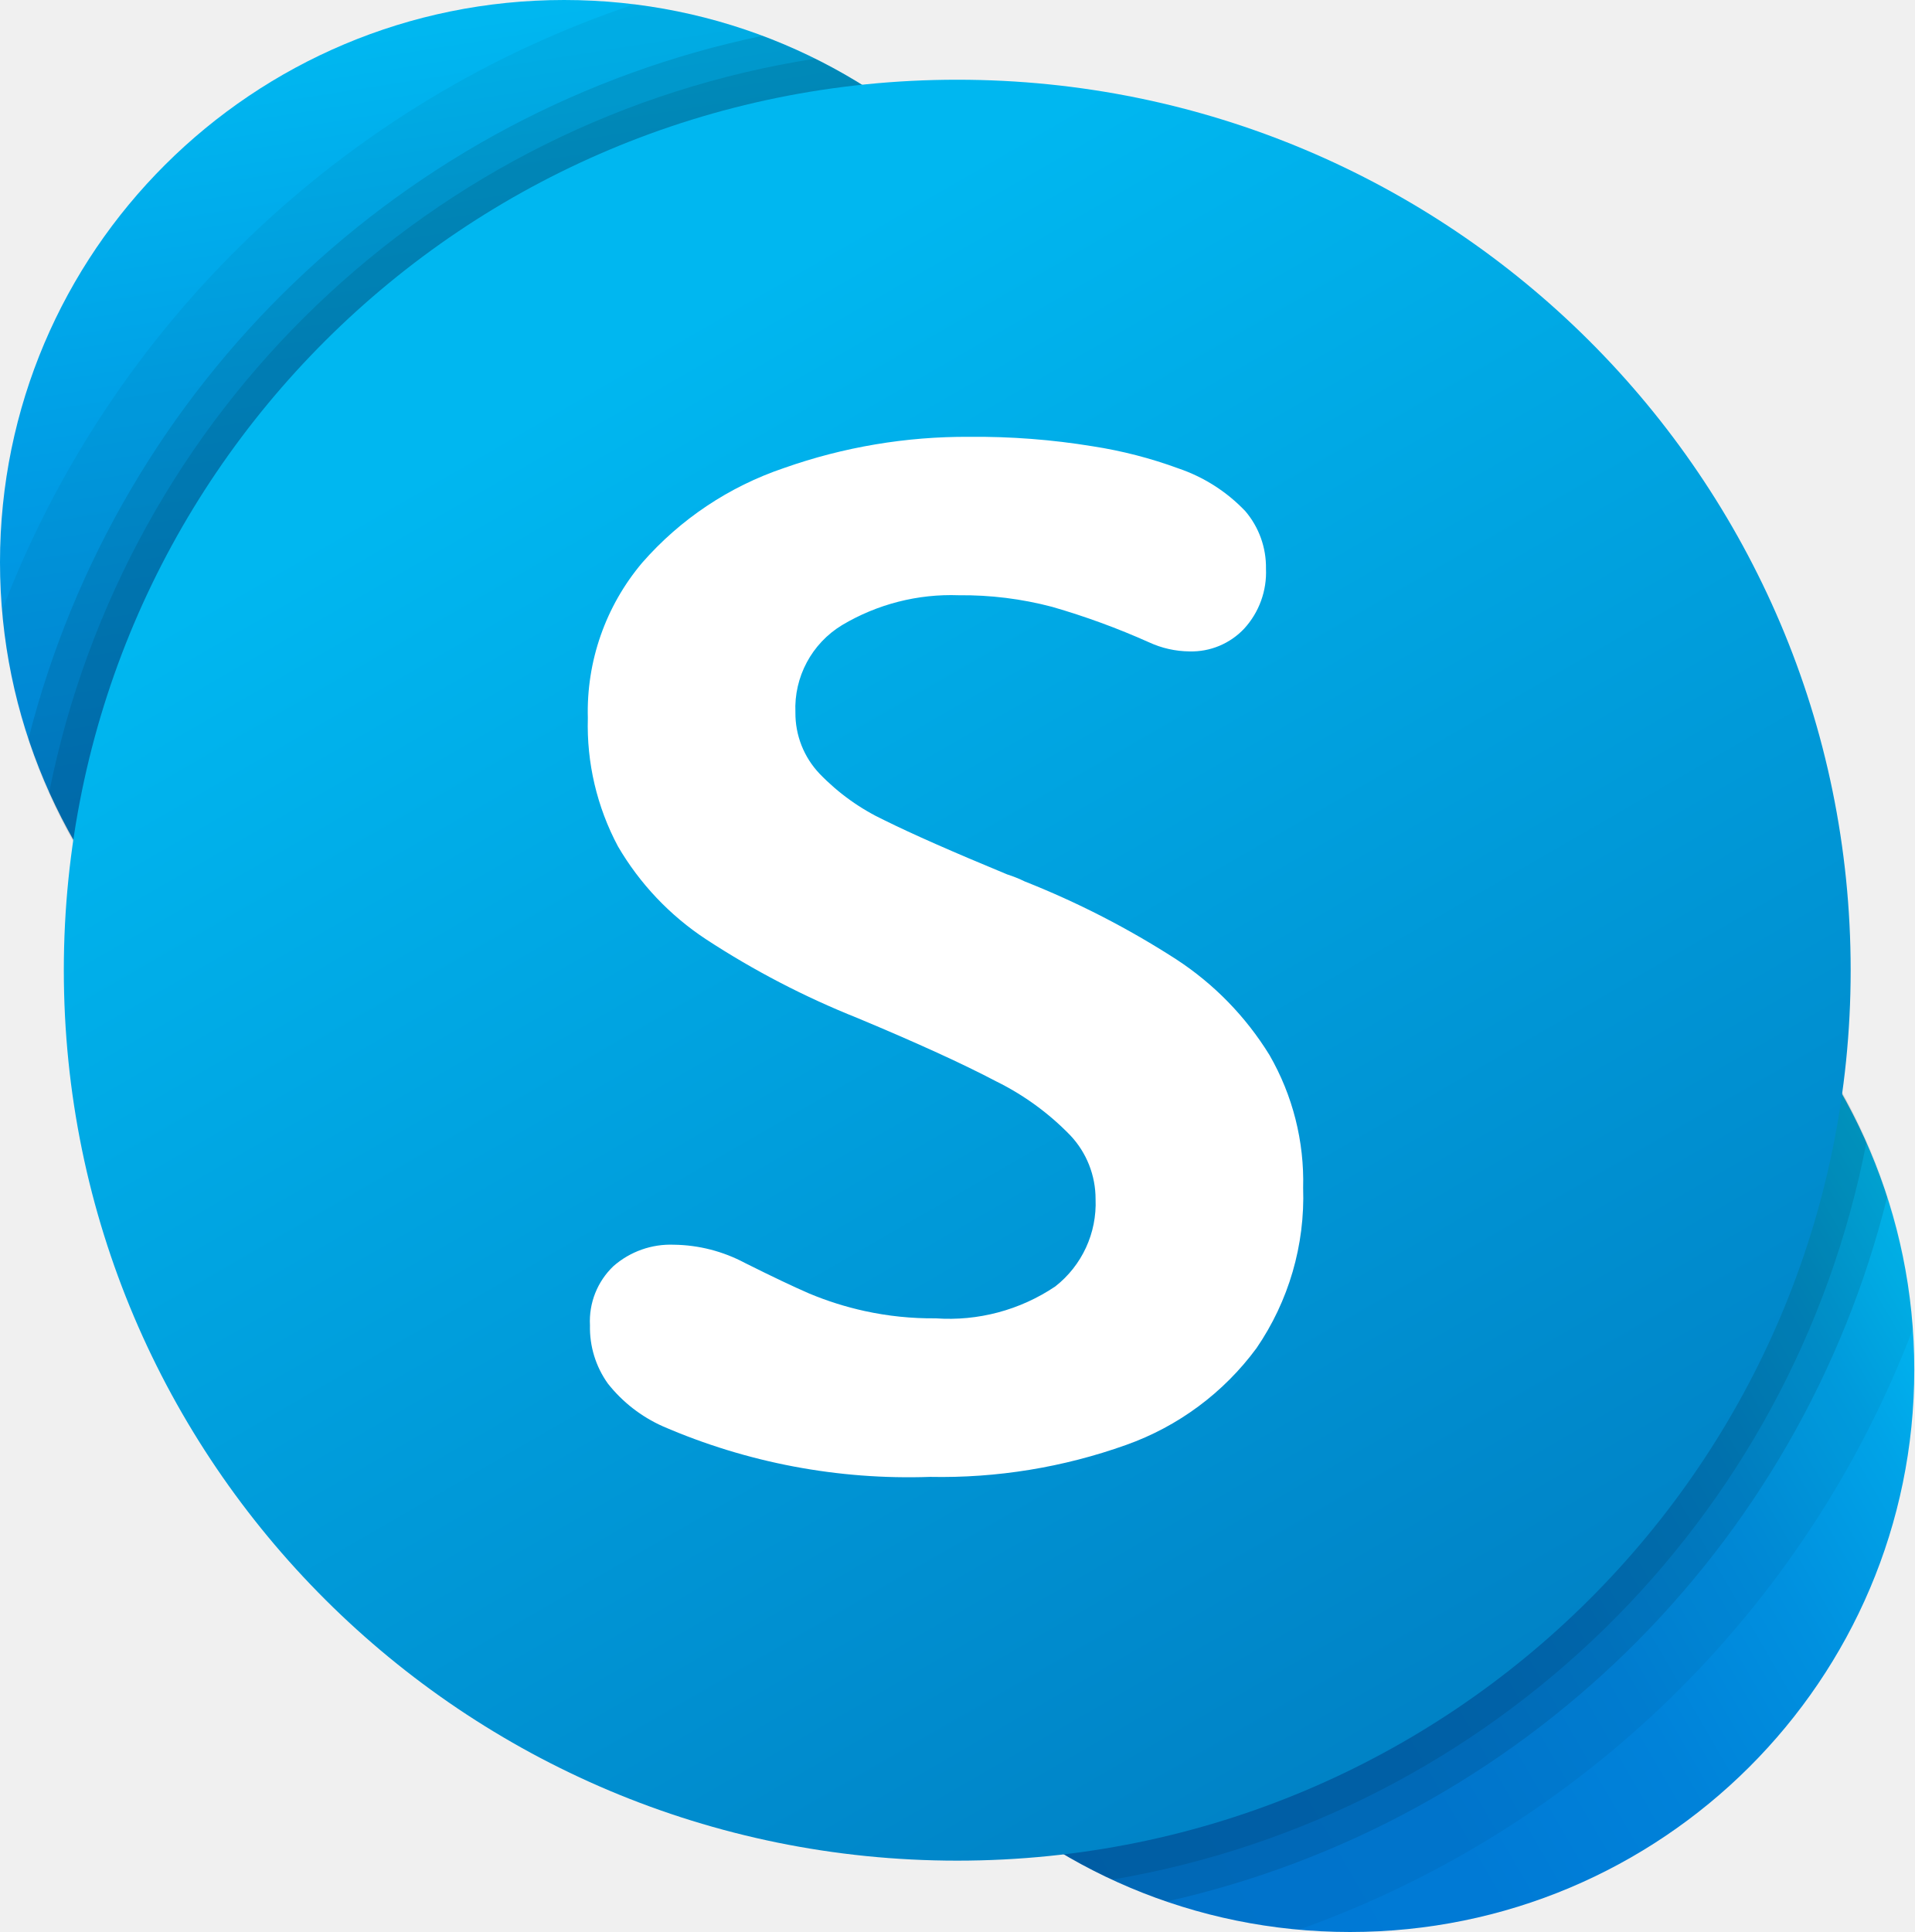
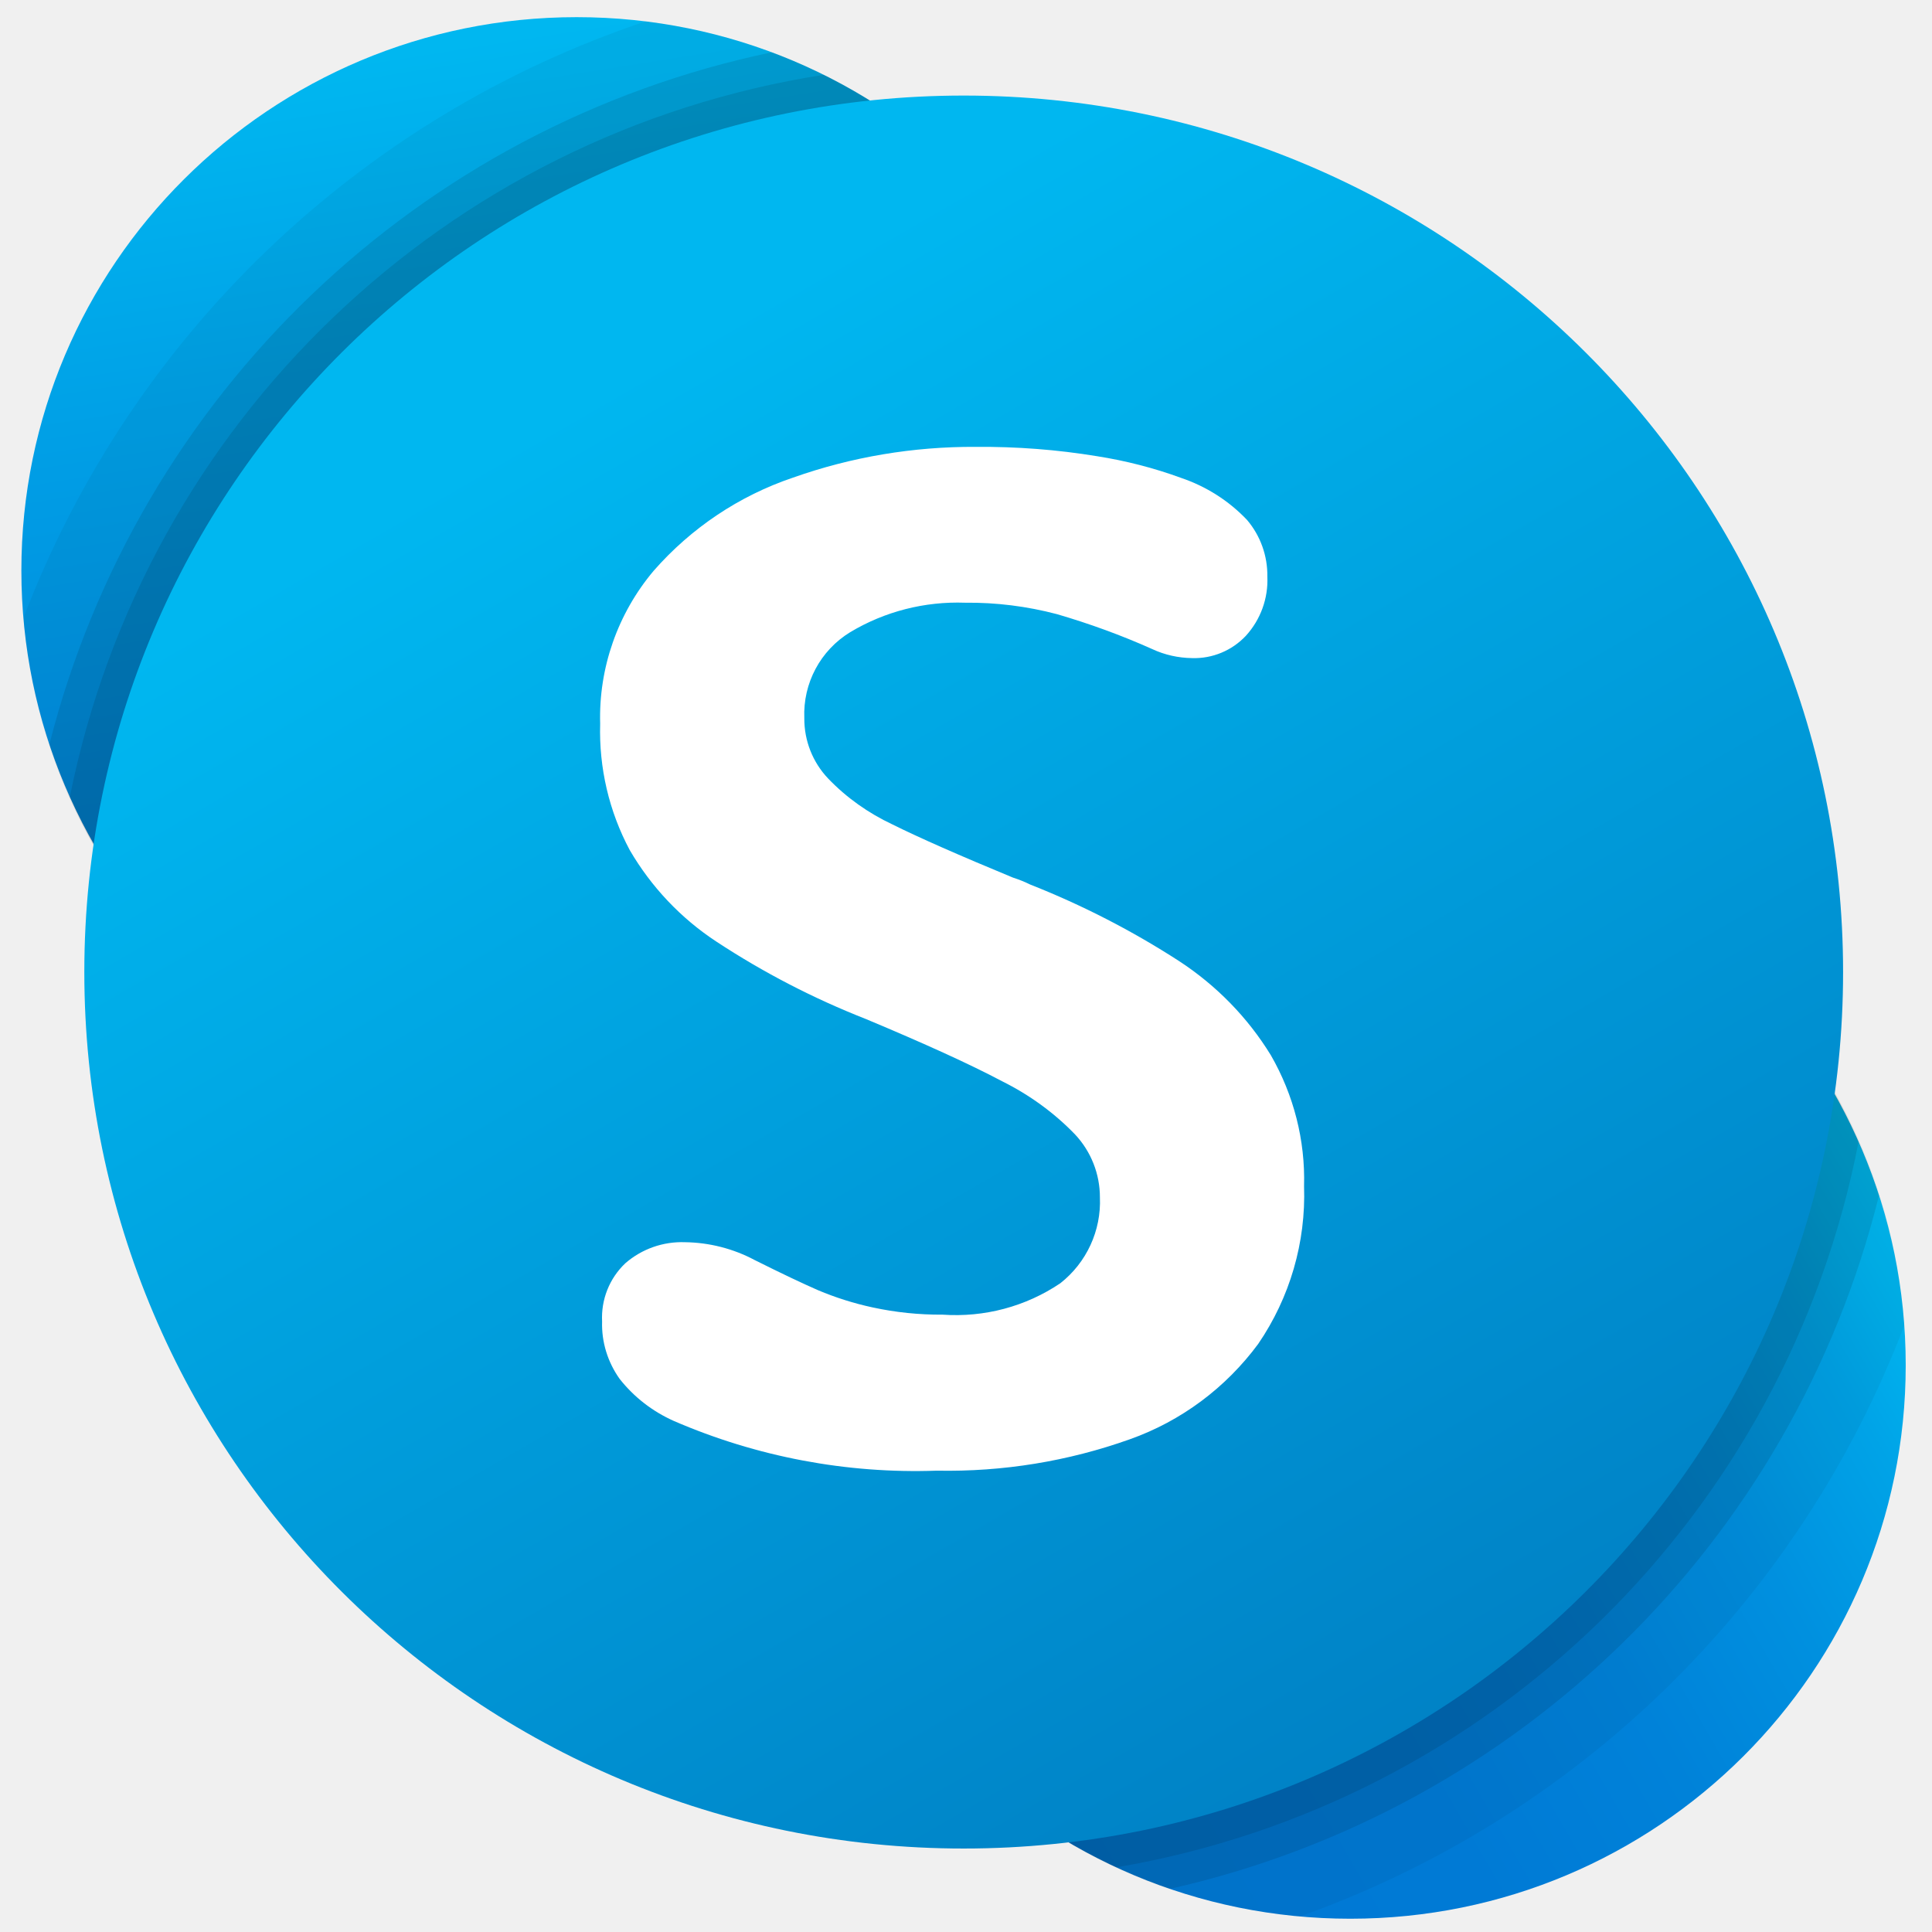
- <svg xmlns="http://www.w3.org/2000/svg" id="skype-logo-2" height="1000" width="990.833">
-   <defs>
-     <linearGradient id="a" x1="8.393" y1="1.106" x2="11.125" y2="18.354" gradientUnits="userSpaceOnUse">
-       <stop offset=".012" stop-color="#00b7f0" />
-       <stop offset=".339" stop-color="#009de5" />
-       <stop offset=".755" stop-color="#0082d9" />
-       <stop offset="1" stop-color="#0078d4" />
+ <svg xmlns="http://www.w3.org/2000/svg" version="1.1" id="skype-logo-2" x="0px" y="0px" viewBox="0 0 1200 1200" style="enable-background:new 0 0 1200 1200;" xml:space="preserve">
+   <style type="text/css">
+ 	.st0{fill:url(#SVGID_1_);}
+ 	.st1{fill:url(#SVGID_2_);}
+ 	.st2{opacity:5.000000e-02;fill-rule:evenodd;clip-rule:evenodd;enable-background:new    ;}
+ 	.st3{opacity:0.1;fill-rule:evenodd;clip-rule:evenodd;enable-background:new    ;}
+ 	.st4{fill:url(#SVGID_3_);}
+ 	.st5{fill-rule:evenodd;clip-rule:evenodd;fill:#FFFFFF;}
+ </style>
+   <g transform="translate(-381.7262,-337.1429)">
+     <linearGradient id="SVGID_1_" gradientUnits="userSpaceOnUse" x1="-58.222" y1="1375.529" x2="-54.995" y2="1355.155" gradientTransform="matrix(33.3333 0 0 -33.3333 2626.853 46202.902)">
+       <stop offset="1.200000e-02" style="stop-color:#00B7F0" />
+       <stop offset="0.339" style="stop-color:#009DE5" />
+       <stop offset="0.755" style="stop-color:#0082D9" />
+       <stop offset="1" style="stop-color:#0078D4" />
    </linearGradient>
-     <linearGradient id="b" x1="14.379" y1="26.645" x2="29.546" y2="17.889" gradientUnits="userSpaceOnUse">
-       <stop offset="0" stop-color="#0078d4" />
-       <stop offset=".37" stop-color="#007ad5" />
-       <stop offset=".573" stop-color="#0082d9" />
-       <stop offset=".735" stop-color="#0090df" />
-       <stop offset=".875" stop-color="#00a3e7" />
-       <stop offset="1" stop-color="#00bcf2" />
+     <path class="st0" d="M1084.8,691.5c0,189.8-154.4,343.7-344.9,343.7l0,0c-190.5,0-344.9-153.9-344.9-343.7l0,0   c0-189.8,154.4-343.7,344.9-343.7c0,0,0,0,0,0C930.4,347.8,1084.8,501.7,1084.8,691.5L1084.8,691.5" />
+     <linearGradient id="SVGID_2_" gradientUnits="userSpaceOnUse" x1="-51.151" y1="1345.362" x2="-33.236" y2="1355.704" gradientTransform="matrix(33.3333 0 0 -33.3333 2626.853 46202.902)">
+       <stop offset="0" style="stop-color:#0078D4" />
+       <stop offset="0.37" style="stop-color:#007AD5" />
+       <stop offset="0.573" style="stop-color:#0082D9" />
+       <stop offset="0.735" style="stop-color:#0090DF" />
+       <stop offset="0.875" style="stop-color:#00A3E7" />
+       <stop offset="1" style="stop-color:#00BCF2" />
    </linearGradient>
-     <linearGradient id="c" x1="10.45" y1="6.689" x2="24.291" y2="30.662" gradientUnits="userSpaceOnUse">
-       <stop offset="0" stop-color="#00b7f0" />
-       <stop offset="1" stop-color="#007cc1" />
+     <path class="st1" d="M1565.4,1185.1c0,189.9-154.5,343.8-345,343.8s-345-153.9-345-343.8s154.5-343.8,345-343.8   S1565.4,995.2,1565.4,1185.1L1565.4,1185.1" />
+     <path class="st2" d="M396.3,720.9c15.7,189.8,182.2,331,372,315.3c189.8-15.7,331-182.2,315.3-372   c-13.4-162.6-138.9-293.5-300.8-313.8C605,409.9,463.2,545.8,396.3,720.9L396.3,720.9z" />
+     <path class="st2" d="M1564.5,1160.4c-13-190.1-177.7-333.6-367.7-320.6s-333.6,177.7-320.6,367.7c11.6,169,144.2,304.6,312.9,320   C1362,1466,1499.2,1331.8,1564.5,1160.4L1564.5,1160.4z" />
+     <path class="st3" d="M412.4,799.5c59.2,181,253.8,279.7,434.8,220.5s279.7-253.8,220.5-434.8c-32.5-99.5-108.5-178.8-206.5-215.6   C641.8,415.4,467.6,582.2,412.4,799.5L412.4,799.5z" />
+     <path class="st3" d="M1548.8,1079.7c-57.8-181.5-251.7-281.8-433.2-224c-181.5,57.8-281.8,251.7-224,433.2   c33.1,103.9,113.4,186.1,216.5,221.5C1324.7,1461.8,1495.3,1295,1548.8,1079.7L1548.8,1079.7z" />
+     <path class="st3" d="M425.1,832.1c77.2,174,280.8,252.4,454.8,175.2s252.4-280.8,175.2-454.8c-32.6-73.4-89.8-133.1-161.7-168.9   C658.7,420.2,471.8,599.2,425.1,832.1z" />
+     <path class="st3" d="M1536.1,1046.4c-76.2-174.5-279.4-254.2-453.9-178.1S828,1147.7,904.2,1322.2   c33.7,77.1,94.4,139.3,170.8,174.8C1307.5,1457.5,1491.2,1278,1536.1,1046.4L1536.1,1046.4z" />
+     <linearGradient id="SVGID_3_" gradientUnits="userSpaceOnUse" x1="-55.792" y1="1368.934" x2="-39.443" y2="1340.617" gradientTransform="matrix(33.3333 0 0 -33.3333 2626.853 46202.902)">
+       <stop offset="0" style="stop-color:#00B7F0" />
+       <stop offset="1" style="stop-color:#007CC1" />
    </linearGradient>
-   </defs>
-   <g transform="translate(-381.7262,-337.1429)">
-     <path d="m 18.518,9.73 a 8.759,8.73 0 0 1 -8.759,8.73 8.759,8.73 0 0 1 -8.759,-8.73 8.759,8.73 0 0 1 8.759,-8.73 8.759,8.73 0 0 1 8.759,8.73" transform="matrix(33.33333,0,0,33.33333,348.3929,303.8095)" style="fill:url(#a)" />
-     <path d="m 30.725,22.267 a 8.762,8.733 0 0 1 -8.762,8.733 8.762,8.733 0 0 1 -8.762,-8.733 8.762,8.733 0 0 1 8.762,-8.733 8.762,8.733 0 0 1 8.762,8.733" transform="matrix(33.33333,0,0,33.33333,348.3929,303.8095)" style="fill:url(#b)" />
-     <path d="m 1.032,10.477 a 8.758,8.758 0 1 0 9.817,-9.41 15.915,15.915 0 0 0 -9.817,9.41 z" fill-rule="evenodd" opacity=".05" transform="matrix(33.33333,0,0,33.33333,348.3929,303.8095)" />
-     <path d="m 30.702,21.64 a 8.761,8.761 0 1 0 -9.533,9.324 15.915,15.915 0 0 0 9.533,-9.325 z" fill-rule="evenodd" opacity=".05" transform="matrix(33.33333,0,0,33.33333,348.3929,303.8095)" />
-     <path d="m 1.442,12.473 a 8.755,8.755 0 1 0 11.398,-10.917 14.893,14.893 0 0 0 -11.398,10.917 z" fill-rule="evenodd" opacity=".1" transform="matrix(33.33333,0,0,33.33333,348.3929,303.8095)" />
-     <path d="m 30.304,19.588 a 8.758,8.758 0 1 0 -11.192,10.939 14.893,14.893 0 0 0 11.192,-10.939 z" fill-rule="evenodd" opacity=".1" transform="matrix(33.33333,0,0,33.33333,348.3929,303.8095)" />
-     <path d="m 1.764,13.301 a 8.753,8.753 0 1 0 11.894,-11.39 14.387,14.387 0 0 0 -11.894,11.39 z" fill-rule="evenodd" opacity=".1" transform="matrix(33.33333,0,0,33.33333,348.3929,303.8095)" />
-     <path d="m 29.981,18.743 a 8.756,8.756 0 1 0 -11.713,11.444 14.386,14.386 0 0 0 11.713,-11.444 z" fill-rule="evenodd" opacity=".1" transform="matrix(33.33333,0,0,33.33333,348.3929,303.8095)" />
-     <path d="m 29.737,16.065 a 13.873,13.827 0 0 1 -13.873,13.827 13.873,13.827 0 0 1 -13.873,-13.827 13.873,13.827 0 0 1 13.873,-13.827 13.873,13.827 0 0 1 13.873,13.827" transform="matrix(33.33333,0,0,33.33333,348.3929,303.8095)" style="fill:url(#c)" />
-     <path d="m 11.963,15.585 a 4.358,4.358 0 0 1 -1.367,-1.442 3.986,3.986 0 0 1 -0.468,-1.993 3.582,3.582 0 0 1 0.844,-2.412 5.08,5.08 0 0 1 2.2,-1.47 8.495,8.495 0 0 1 2.88,-0.485 11.184,11.184 0 0 1 1.916,0.147 6.918,6.918 0 0 1 1.329,0.343 2.576,2.576 0 0 1 1.04,0.664 1.344,1.344 0 0 1 0.321,0.893 1.294,1.294 0 0 1 -0.338,0.931 1.124,1.124 0 0 1 -0.849,0.354 1.529,1.529 0 0 1 -0.631,-0.142 11.434,11.434 0 0 0 -1.503,-0.55 5.455,5.455 0 0 0 -1.448,-0.18 3.305,3.305 0 0 0 -1.814,0.464 1.509,1.509 0 0 0 -0.724,1.355 1.363,1.363 0 0 0 0.376,0.953 3.426,3.426 0 0 0 1.013,0.725 q 0.637,0.316 1.9,0.838 a 1.97,1.97 0 0 1 0.272,0.109 13.497,13.497 0 0 1 2.352,1.209 4.742,4.742 0 0 1 1.448,1.486 3.92,3.92 0 0 1 0.523,2.064 4.151,4.151 0 0 1 -0.724,2.488 4.304,4.304 0 0 1 -2.025,1.503 8.537,8.537 0 0 1 -3.044,0.496 9.59,9.59 0 0 1 -4.149,-0.785 2.258,2.258 0 0 1 -0.854,-0.664 1.493,1.493 0 0 1 -0.278,-0.904 1.181,1.181 0 0 1 0.365,-0.92 1.345,1.345 0 0 1 0.941,-0.332 2.407,2.407 0 0 1 1.1,0.283 q 0.632,0.316 0.997,0.474 a 5.008,5.008 0 0 0 0.86,0.272 4.92,4.92 0 0 0 1.105,0.114 2.95,2.95 0 0 0 1.857,-0.495 1.635,1.635 0 0 0 0.626,-1.356 1.44,1.44 0 0 0 -0.392,-0.99 4.167,4.167 0 0 0 -1.154,-0.84 q -0.763,-0.402 -2.146,-0.98 a 13.291,13.291 0 0 1 -2.357,-1.225" fill="#fff" fill-rule="evenodd" transform="matrix(33.33333,0,0,33.33333,348.3929,303.8095)" />
+     <path class="st4" d="M1526.5,940.9c0,300.7-244.6,544.4-546.2,544.4l0,0c-301.7,0-546.2-243.7-546.2-544.4c0,0,0,0,0,0   c0-300.7,244.6-544.4,546.2-544.4c0,0,0,0,0,0C1281.9,396.5,1526.5,640.3,1526.5,940.9L1526.5,940.9" />
+     <path class="st5" d="M826.7,922c-22.1-14.5-40.5-34-53.8-56.8c-12.9-24.1-19.2-51.2-18.4-78.5c-1-34.7,10.9-68.5,33.2-95   c23.3-26.6,53.1-46.6,86.6-57.9c36.4-12.9,74.8-19.3,113.4-19.1c25.3-0.2,50.5,1.7,75.4,5.8c17.8,2.8,35.4,7.3,52.3,13.5   c15.6,5.3,29.6,14.2,40.9,26.1c8.3,9.8,12.8,22.3,12.6,35.2c0.6,13.5-4.2,26.7-13.3,36.7c-8.6,9.2-20.8,14.3-33.4,13.9   c-8.6-0.1-17.1-2-24.8-5.6c-19.2-8.6-39-15.8-59.2-21.7c-18.6-4.9-37.8-7.3-57-7.1c-25.1-0.9-49.9,5.4-71.4,18.3   c-18.5,11.3-29.4,31.7-28.5,53.4c-0.1,14,5.2,27.4,14.8,37.5c11.4,11.9,25,21.5,39.9,28.5c16.7,8.3,41.7,19.3,74.8,33   c3.7,1.2,7.3,2.6,10.7,4.3c32.4,12.8,63.4,28.7,92.6,47.6c23.1,15.1,42.6,35,57,58.5c14.2,24.7,21.4,52.8,20.6,81.3   c1.2,34.9-8.8,69.2-28.5,98c-20.1,27.2-47.8,47.9-79.7,59.2c-38.4,13.7-79,20.3-119.9,19.5c-56.1,2-111.9-8.6-163.4-30.9   c-13.2-5.9-24.7-14.8-33.6-26.1c-7.4-10.4-11.3-22.9-10.9-35.6c-0.7-13.6,4.5-26.8,14.4-36.2c10.2-8.9,23.5-13.6,37.1-13.1   c15.1,0.2,30,4,43.3,11.1c16.6,8.3,29.7,14.5,39.3,18.7c10.9,4.6,22.3,8.2,33.9,10.7c14.3,3.1,28.9,4.6,43.5,4.5   c25.9,1.8,51.6-5,73.1-19.5c16.3-12.8,25.5-32.7,24.6-53.4c0-14.5-5.5-28.4-15.4-39c-13.1-13.6-28.5-24.7-45.4-33.1   c-20-10.6-48.2-23.4-84.5-38.6C887,957.3,855.9,941.2,826.7,922" />
  </g>
</svg>
